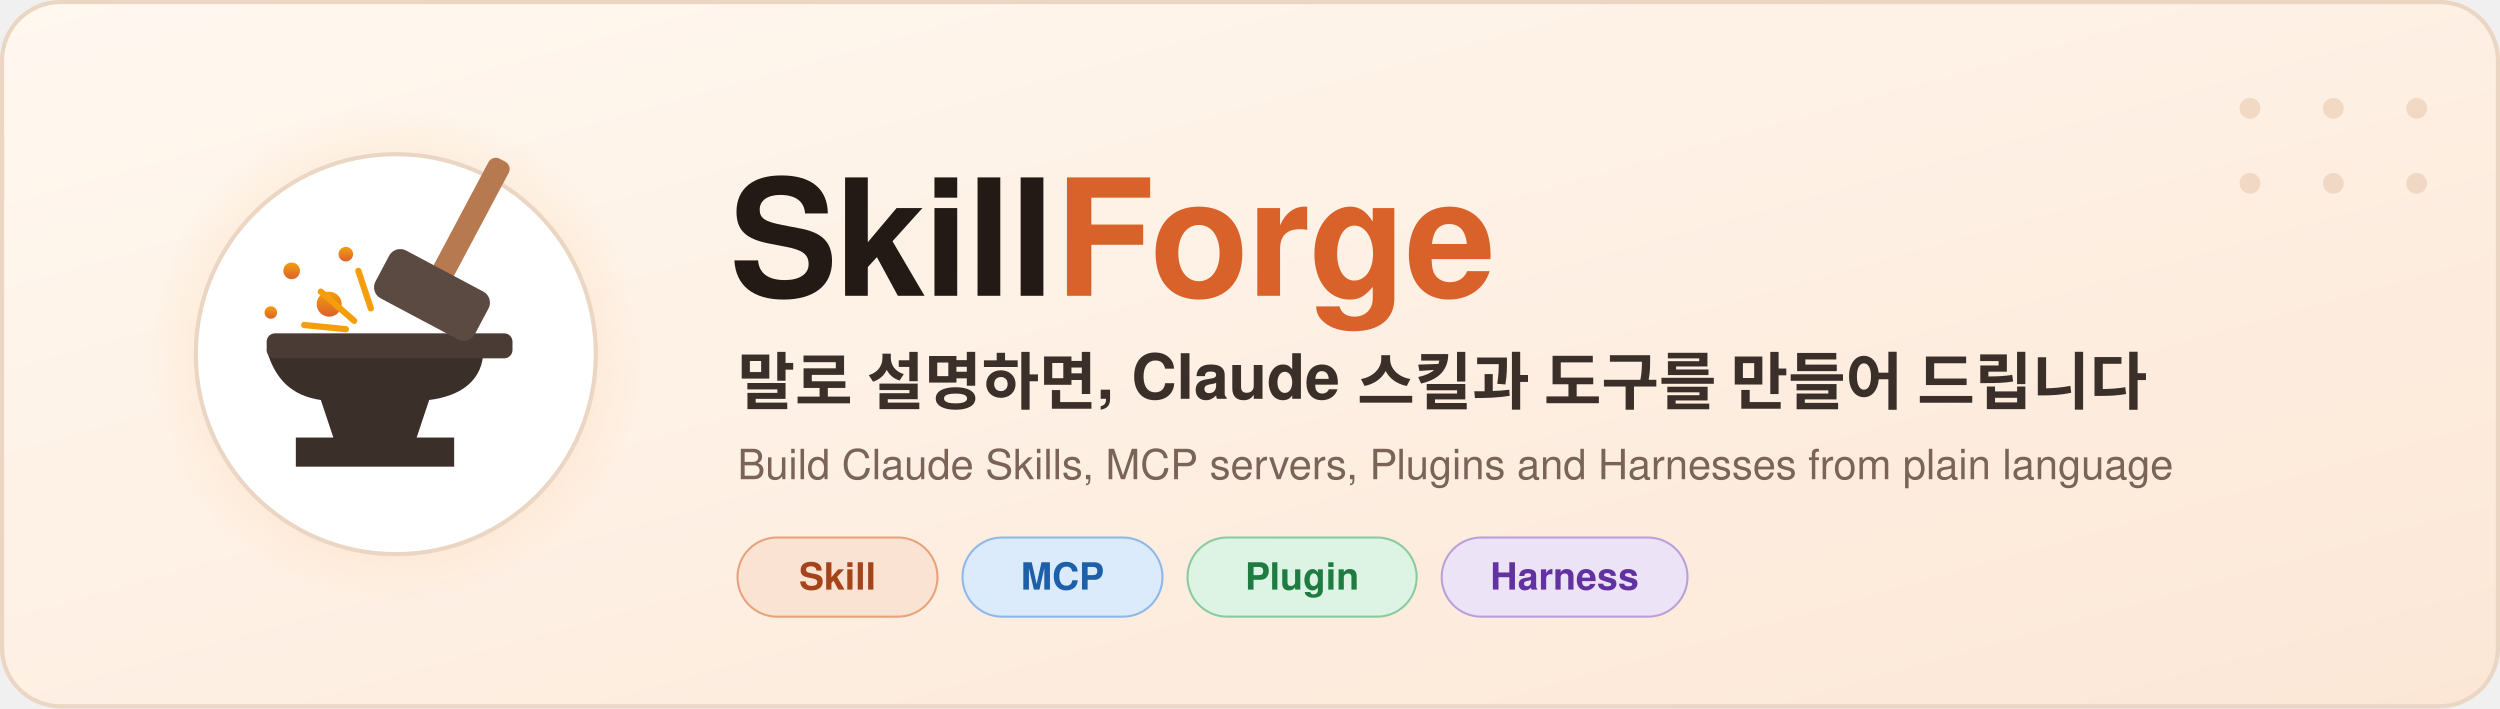
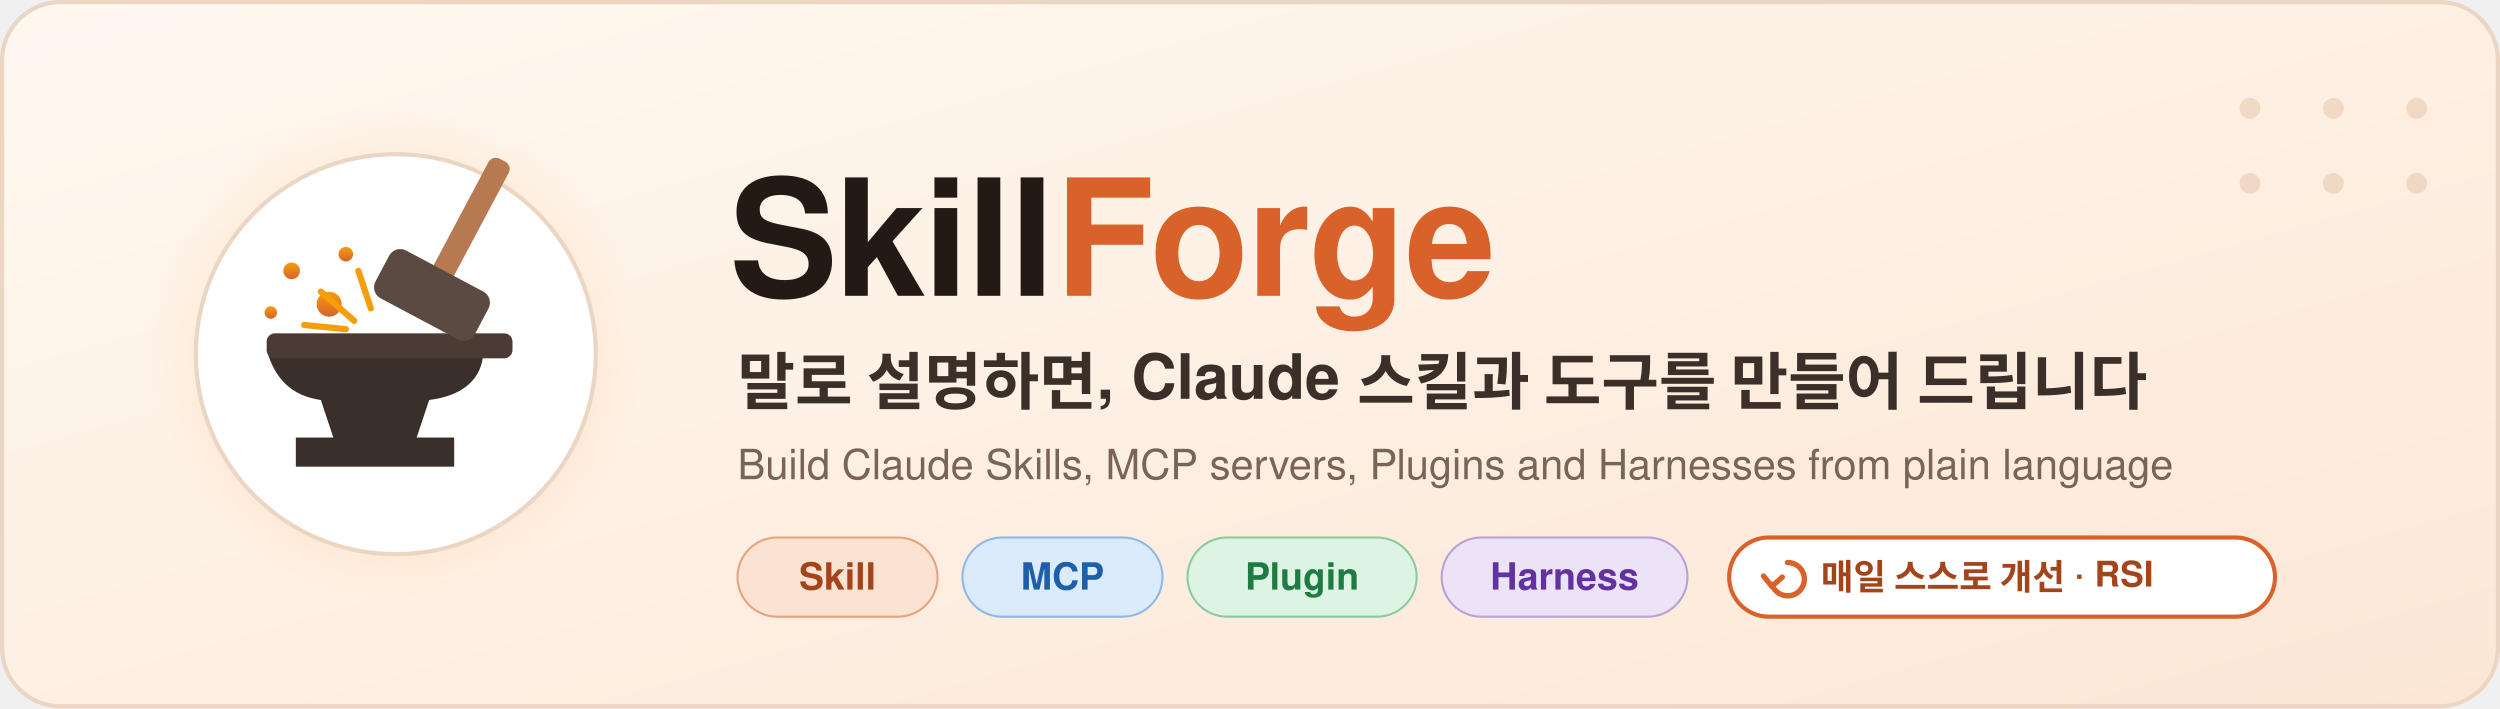
<svg xmlns="http://www.w3.org/2000/svg" width="1200" height="340" viewBox="0 0 1200 340" role="img" aria-labelledby="t d">
  <defs>
    <linearGradient id="bg" x1="0" y1="0" x2="1" y2="1">
      <stop offset="0" stop-color="#FFF8F0" />
      <stop offset="1" stop-color="#FCE7D6" />
    </linearGradient>
    <linearGradient id="ember" x1="0" y1="0" x2="0" y2="1">
      <stop offset="0" stop-color="#F59E0B" />
      <stop offset="1" stop-color="#D9622B" />
    </linearGradient>
    <radialGradient id="glow" cx="0.5" cy="0.5" r="0.5">
      <stop offset="0" stop-color="#FDBA74" stop-opacity="0.55" />
      <stop offset="1" stop-color="#FDBA74" stop-opacity="0" />
    </radialGradient>
    <style>
      .f { font-family: Pretendard, "Apple SD Gothic Neo", "Malgun Gothic", "Noto Sans KR", "Segoe UI", Helvetica, Arial, sans-serif; }
    </style>
  </defs>
  <rect x="1" y="1" width="1198" height="338" rx="28" fill="url(#bg)" stroke="#EBD5C3" stroke-width="2" />
  <g fill="#E9C9B1" opacity="0.6">
    <circle cx="1080" cy="52" r="5" />
    <circle cx="1120" cy="52" r="5" />
    <circle cx="1160" cy="52" r="5" />
    <circle cx="1080" cy="88" r="5" />
    <circle cx="1120" cy="88" r="5" />
    <circle cx="1160" cy="88" r="5" />
  </g>
  <g transform="translate(70 50)">
    <circle cx="120" cy="120" r="118" fill="url(#glow)" />
    <circle cx="120" cy="120" r="96" fill="#FFFFFF" stroke="#EBD5C3" stroke-width="2" />
    <path d="M58 118 h104 c0 14 -10 22 -26 24 l-6 18 h18 v14 h-76 v-14 h18 l-6 -18 c-14 -2 -22 -10 -26 -24 z" fill="#3B2F2A" />
    <rect x="58" y="110" width="118" height="12" rx="4" fill="#4A3B34" />
    <g transform="rotate(28 136 92)">
      <rect x="131" y="18" width="11" height="66" rx="4" fill="#B7794F" />
      <rect x="110" y="78" width="54" height="26" rx="6" fill="#5B4A42" />
    </g>
    <g fill="url(#ember)">
      <circle cx="88" cy="96" r="6" />
      <circle cx="70" cy="80" r="4" />
      <circle cx="96" cy="72" r="3.5" />
      <circle cx="60" cy="100" r="3" />
    </g>
    <path d="M100 104 l-16 -14 M108 98 l-6 -18 M96 108 l-20 -2" stroke="#F59E0B" stroke-width="3" stroke-linecap="round" />
  </g>
  <text class="f" x="350" y="142" font-size="78" font-weight="800" fill="#231A15" letter-spacing="-1">Skill<tspan fill="#D9622B">Forge</tspan>
  </text>
  <text class="f" x="354" y="194" font-size="30" font-weight="700" fill="#3B2F2A">말로 설명하면, Claude 스킬과 도구를 만들어 드립니다</text>
  <text class="f" x="354" y="230" font-size="20" fill="#7A6458">Build Claude Skills, MCP servers, Plugins and Harnesses from plain language</text>
  <g class="f" font-size="18" font-weight="700">
    <rect x="354" y="258" width="96" height="38" rx="19" fill="#FBE3D3" stroke="#E7A27C" />
    <text x="402" y="283" text-anchor="middle" fill="#A4441A">Skill</text>
    <rect x="462" y="258" width="96" height="38" rx="19" fill="#DCEBFB" stroke="#8DB8EA" />
    <text x="510" y="283" text-anchor="middle" fill="#1D5FA8">MCP</text>
    <rect x="570" y="258" width="110" height="38" rx="19" fill="#DDF3E4" stroke="#8ACB9E" />
    <text x="625" y="283" text-anchor="middle" fill="#1E7B41">Plugin</text>
    <rect x="692" y="258" width="118" height="38" rx="19" fill="#ECE3F7" stroke="#B9A0DB" />
    <text x="751" y="283" text-anchor="middle" fill="#6233A0">Harness</text>
  </g>
+   <g class="f">
+     <rect x="830" y="258" width="262" height="38" rx="19" fill="#FFFFFF" stroke="#D9622B" stroke-width="2" />
+     <path d="M858 270 a8 8 0 1 1 -7.5 10.5" fill="none" stroke="#D9622B" stroke-width="2.6" stroke-linecap="round" />
+     <path d="M846.5 276.5 l4 5 l5 -4.5" fill="none" stroke="#D9622B" stroke-width="2.6" stroke-linecap="round" stroke-linejoin="round" />
+     <text x="874" y="283" font-size="17" font-weight="700" fill="#A4441A">매일 스스로 개선 · RSI</text>
+   </g>
</svg>
